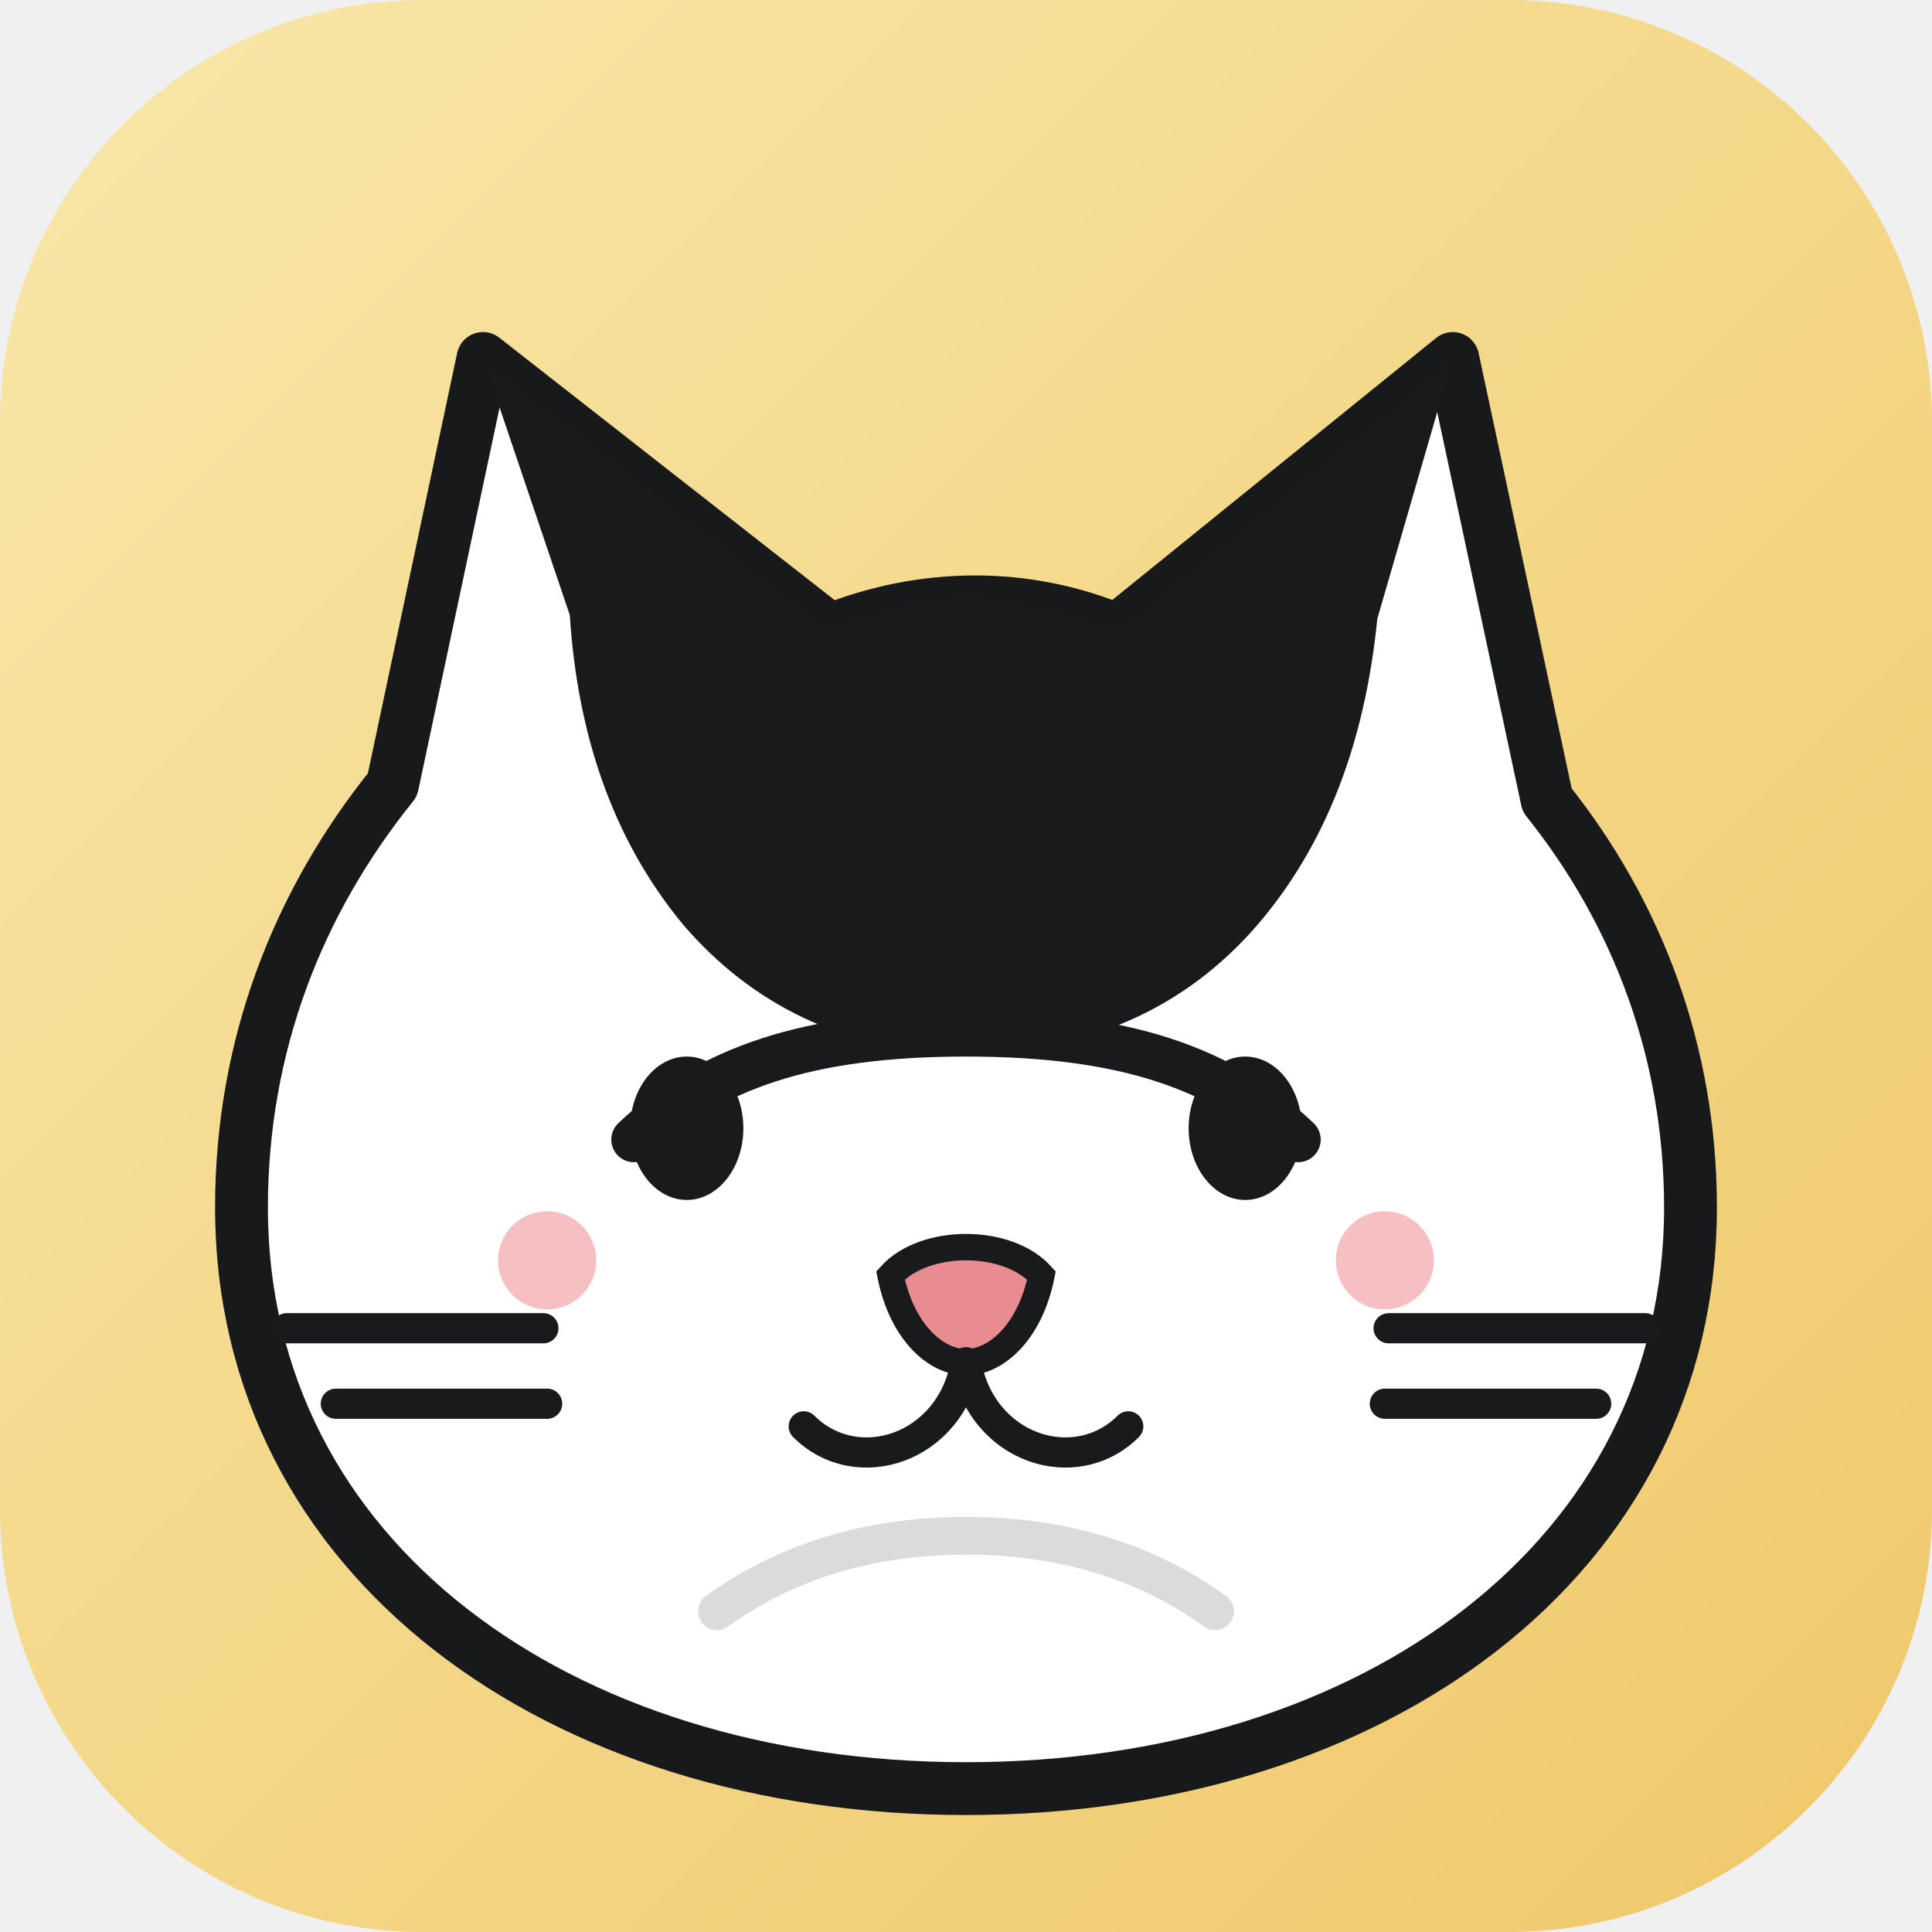
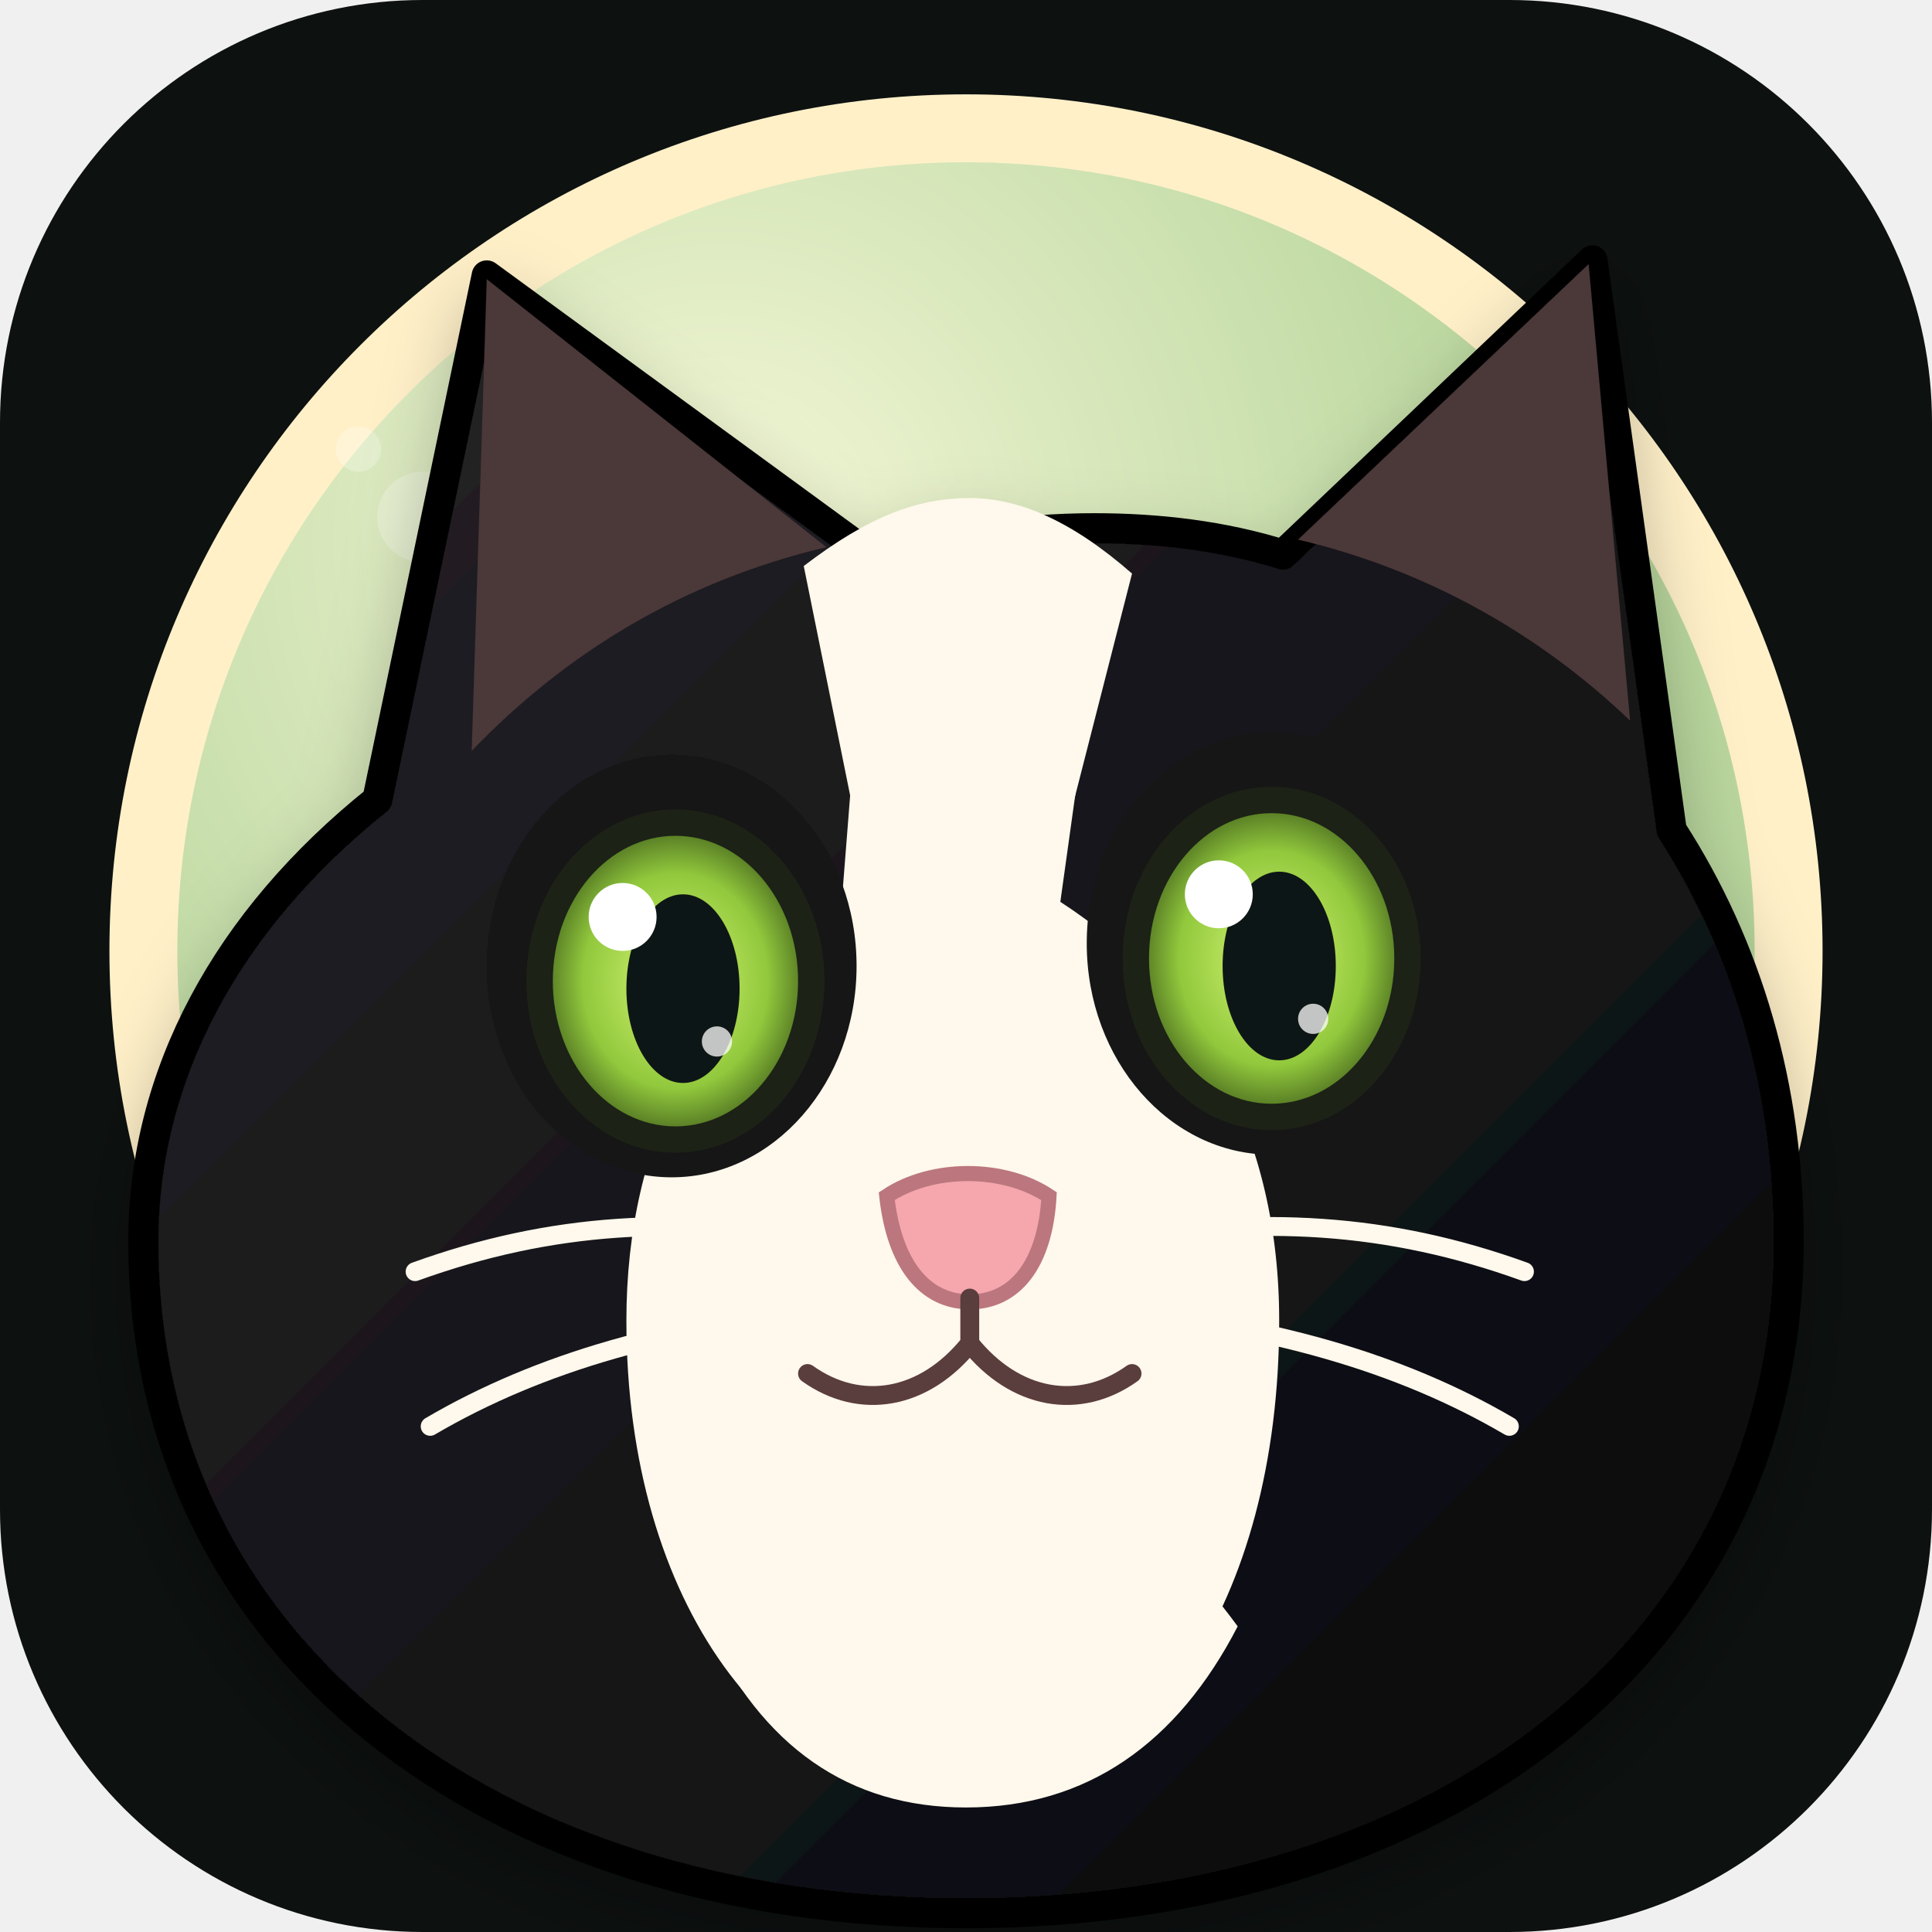
<svg xmlns="http://www.w3.org/2000/svg" viewBox="0 0 512 512">
  <defs>
-     <linearGradient id="bg" x1="0" y1="0" x2="1" y2="1">
-       <stop stop-color="#f8e7a9" />
-       <stop offset="1" stop-color="#f0c86a" />
+     <radialGradient id="bg" cx="35%" cy="25%">
+       <stop stop-color="#f4f7d7" />
+       <stop offset="1" stop-color="#b9d69d" />
+     </radialGradient>
+     <linearGradient id="fur" x1="0" y1="0" x2="1" y2="1">
+       <stop stop-color="#252428" />
+       <stop offset="1" stop-color="#08090b" />
    </linearGradient>
+     <radialGradient id="eye">
+       <stop stop-color="#d9f878" />
+       <stop offset=".68" stop-color="#91c83c" />
+       <stop offset="1" stop-color="#4a6a20" />
+     </radialGradient>
+     <filter id="s">
+       <feDropShadow dx="0" dy="8" stdDeviation="9" flood-opacity=".25" />
+     </filter>
  </defs>
-   <rect width="512" height="512" rx="112" fill="url(#bg)" />
-   <path d="M104 208 128 95l92 72c25-10 52-10 76 0l89-72 25 117c24 30 38 67 38 108 0 93-84 154-192 154S64 413 64 320c0-43 15-81 40-112Z" fill="#fff" stroke="#17191b" stroke-width="14" stroke-linejoin="round" />
-   <path d="M128 95 220 167c12-5 24-8 36-9v121c-32 0-57-13-75-34-19-23-28-51-30-82Z" fill="#181a1c" />
-   <path d="m385 95-89 72c-13-5-27-8-40-9v121c35 0 61-14 79-36 18-22 27-49 30-79Z" fill="#181a1c" />
-   <path d="M168 302c20-19 46-28 88-28s68 9 88 28" fill="none" stroke="#181a1c" stroke-width="12" stroke-linecap="round" />
-   <ellipse cx="182" cy="299" rx="15" ry="19" fill="#181a1c" />
-   <ellipse cx="330" cy="299" rx="15" ry="19" fill="#181a1c" />
-   <path d="M236 338c9-10 31-10 40 0-3 15-12 23-20 23s-17-8-20-23Z" fill="#e98c92" stroke="#181a1c" stroke-width="7" />
-   <path d="M256 361c-4 23-29 31-43 17M256 361c4 23 29 31 43 17" fill="none" stroke="#181a1c" stroke-width="8" stroke-linecap="round" />
-   <path d="M144 352H76M145 372H89M368 352h68M367 372h56" stroke="#181a1c" stroke-width="8" stroke-linecap="round" />
-   <circle cx="145" cy="334" r="13" fill="#f2a5aa" opacity=".7" />
-   <circle cx="367" cy="334" r="13" fill="#f2a5aa" opacity=".7" />
-   <path d="M190 427c18-13 40-20 66-20s48 7 66 20" fill="none" stroke="#17191b" stroke-width="10" stroke-linecap="round" opacity=".16" />
+   <rect width="512" height="512" rx="112" fill="#0d1110" />
+   <circle cx="256" cy="252" r="218" fill="url(#bg)" stroke="#fff0c8" stroke-width="18" />
+   <g opacity=".25" fill="#fff">
+     <circle cx="112" cy="137" r="12" />
+     <circle cx="95" cy="119" r="6" />
+     <circle cx="126" cy="116" r="6" />
+     <circle cx="394" cy="114" r="7" />
+     <path d="M386 174l7 14 14 7-14 7-7 14-7-14-14-7 14-7z" />
+   </g>
+   <g filter="url(#s)">
+     <path d="M100 212L129 73l104 76c18-6 37-9 57-9 17 0 34 2 50 7L422 69l21 151c20 31 31 68 31 109 0 108-92 178-218 178S38 437 38 329c0-44 22-85 62-117z" fill="url(#fur)" stroke="#050506" stroke-width="8" stroke-linejoin="round" />
+     <path d="M129 74l90 71c-38 9-69 28-94 54zM421 70l-77 73c34 8 64 25 88 48z" fill="#4b3739" />
+     <path d="M230 151c10-8 21-12 31-12 12 0 23 5 32 14l-12 86c37 24 58 62 58 111 0 75-36 127-83 127-51 0-90-52-90-127 0-48 20-86 57-110z" fill="#fff8ec" />
+     <path d="M213 150c17-13 30-18 44-18 13 0 27 6 43 20l-22 86c-8-4-15-6-22-6-8 0-16 2-25 7z" fill="#fff8ec" />
+     <ellipse cx="178" cy="256" rx="49" ry="56" fill="#141519" />
+     <ellipse cx="337" cy="250" rx="49" ry="56" fill="#141519" />
+     <ellipse cx="179" cy="260" rx="36" ry="42" fill="url(#eye)" stroke="#1e2417" stroke-width="7" />
+     <ellipse cx="337" cy="254" rx="36" ry="42" fill="url(#eye)" stroke="#1e2417" stroke-width="7" />
+     <ellipse cx="181" cy="262" rx="15" ry="25" fill="#111812" />
+     <ellipse cx="339" cy="256" rx="15" ry="25" fill="#111812" />
+     <circle cx="165" cy="243" r="9" fill="#fff" />
+     <circle cx="323" cy="237" r="9" fill="#fff" />
+     <circle cx="190" cy="276" r="4" fill="#fff" opacity=".75" />
+     <circle cx="348" cy="270" r="4" fill="#fff" opacity=".75" />
+     <path d="M235 317c12-8 31-8 43 0-1 18-9 28-21 28s-20-10-22-28z" fill="#f5a7ad" stroke="#bb777d" stroke-width="4" />
+     <path d="M257 344v12m0 0c-12 15-29 18-43 8m43-8c12 15 29 18 43 8" fill="none" stroke="#5a3d3e" stroke-width="5" stroke-linecap="round" />
+     <path d="M221 329c-41-7-75-5-111 8m112 10c-44 4-79 14-108 31m179-49c41-7 75-5 111 8m-112 10c44 4 79 14 108 31" fill="none" stroke="#fff8ec" stroke-width="5" stroke-linecap="round" />
+     <path d="M187 431c22-31 43-45 69-45 26 0 50 15 72 45-16 31-40 48-72 48-31 0-54-16-69-48z" fill="#fff8ec" />
+   </g>
</svg>
